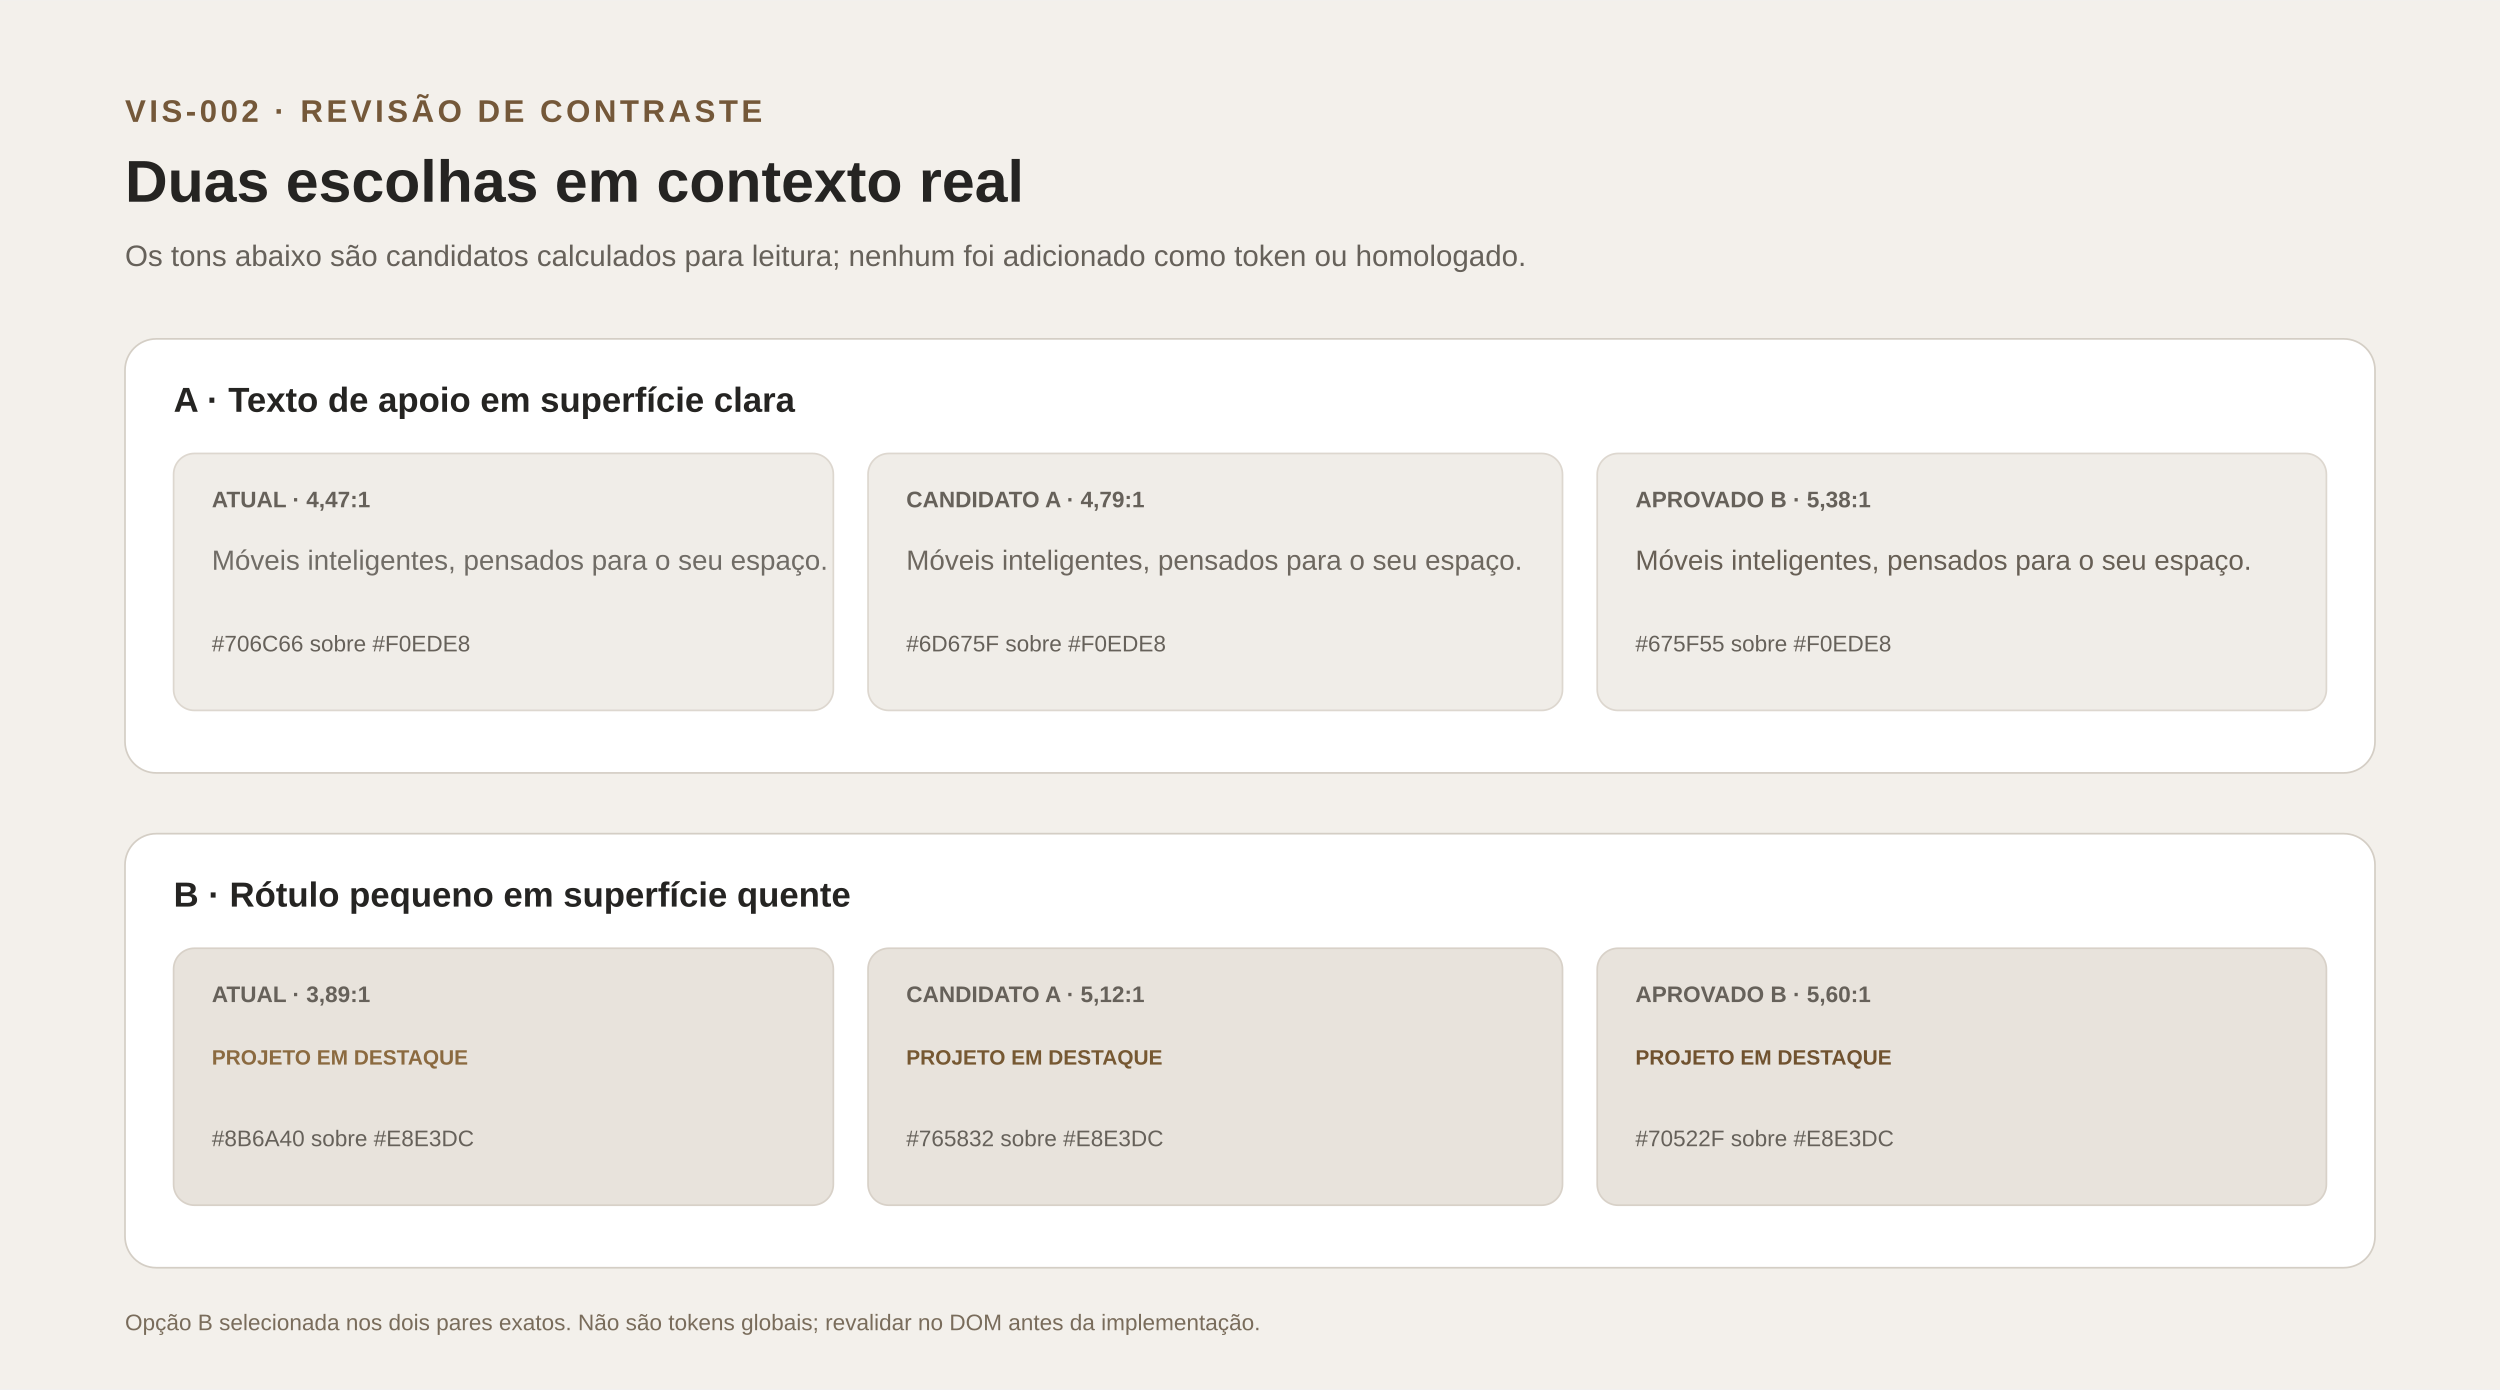
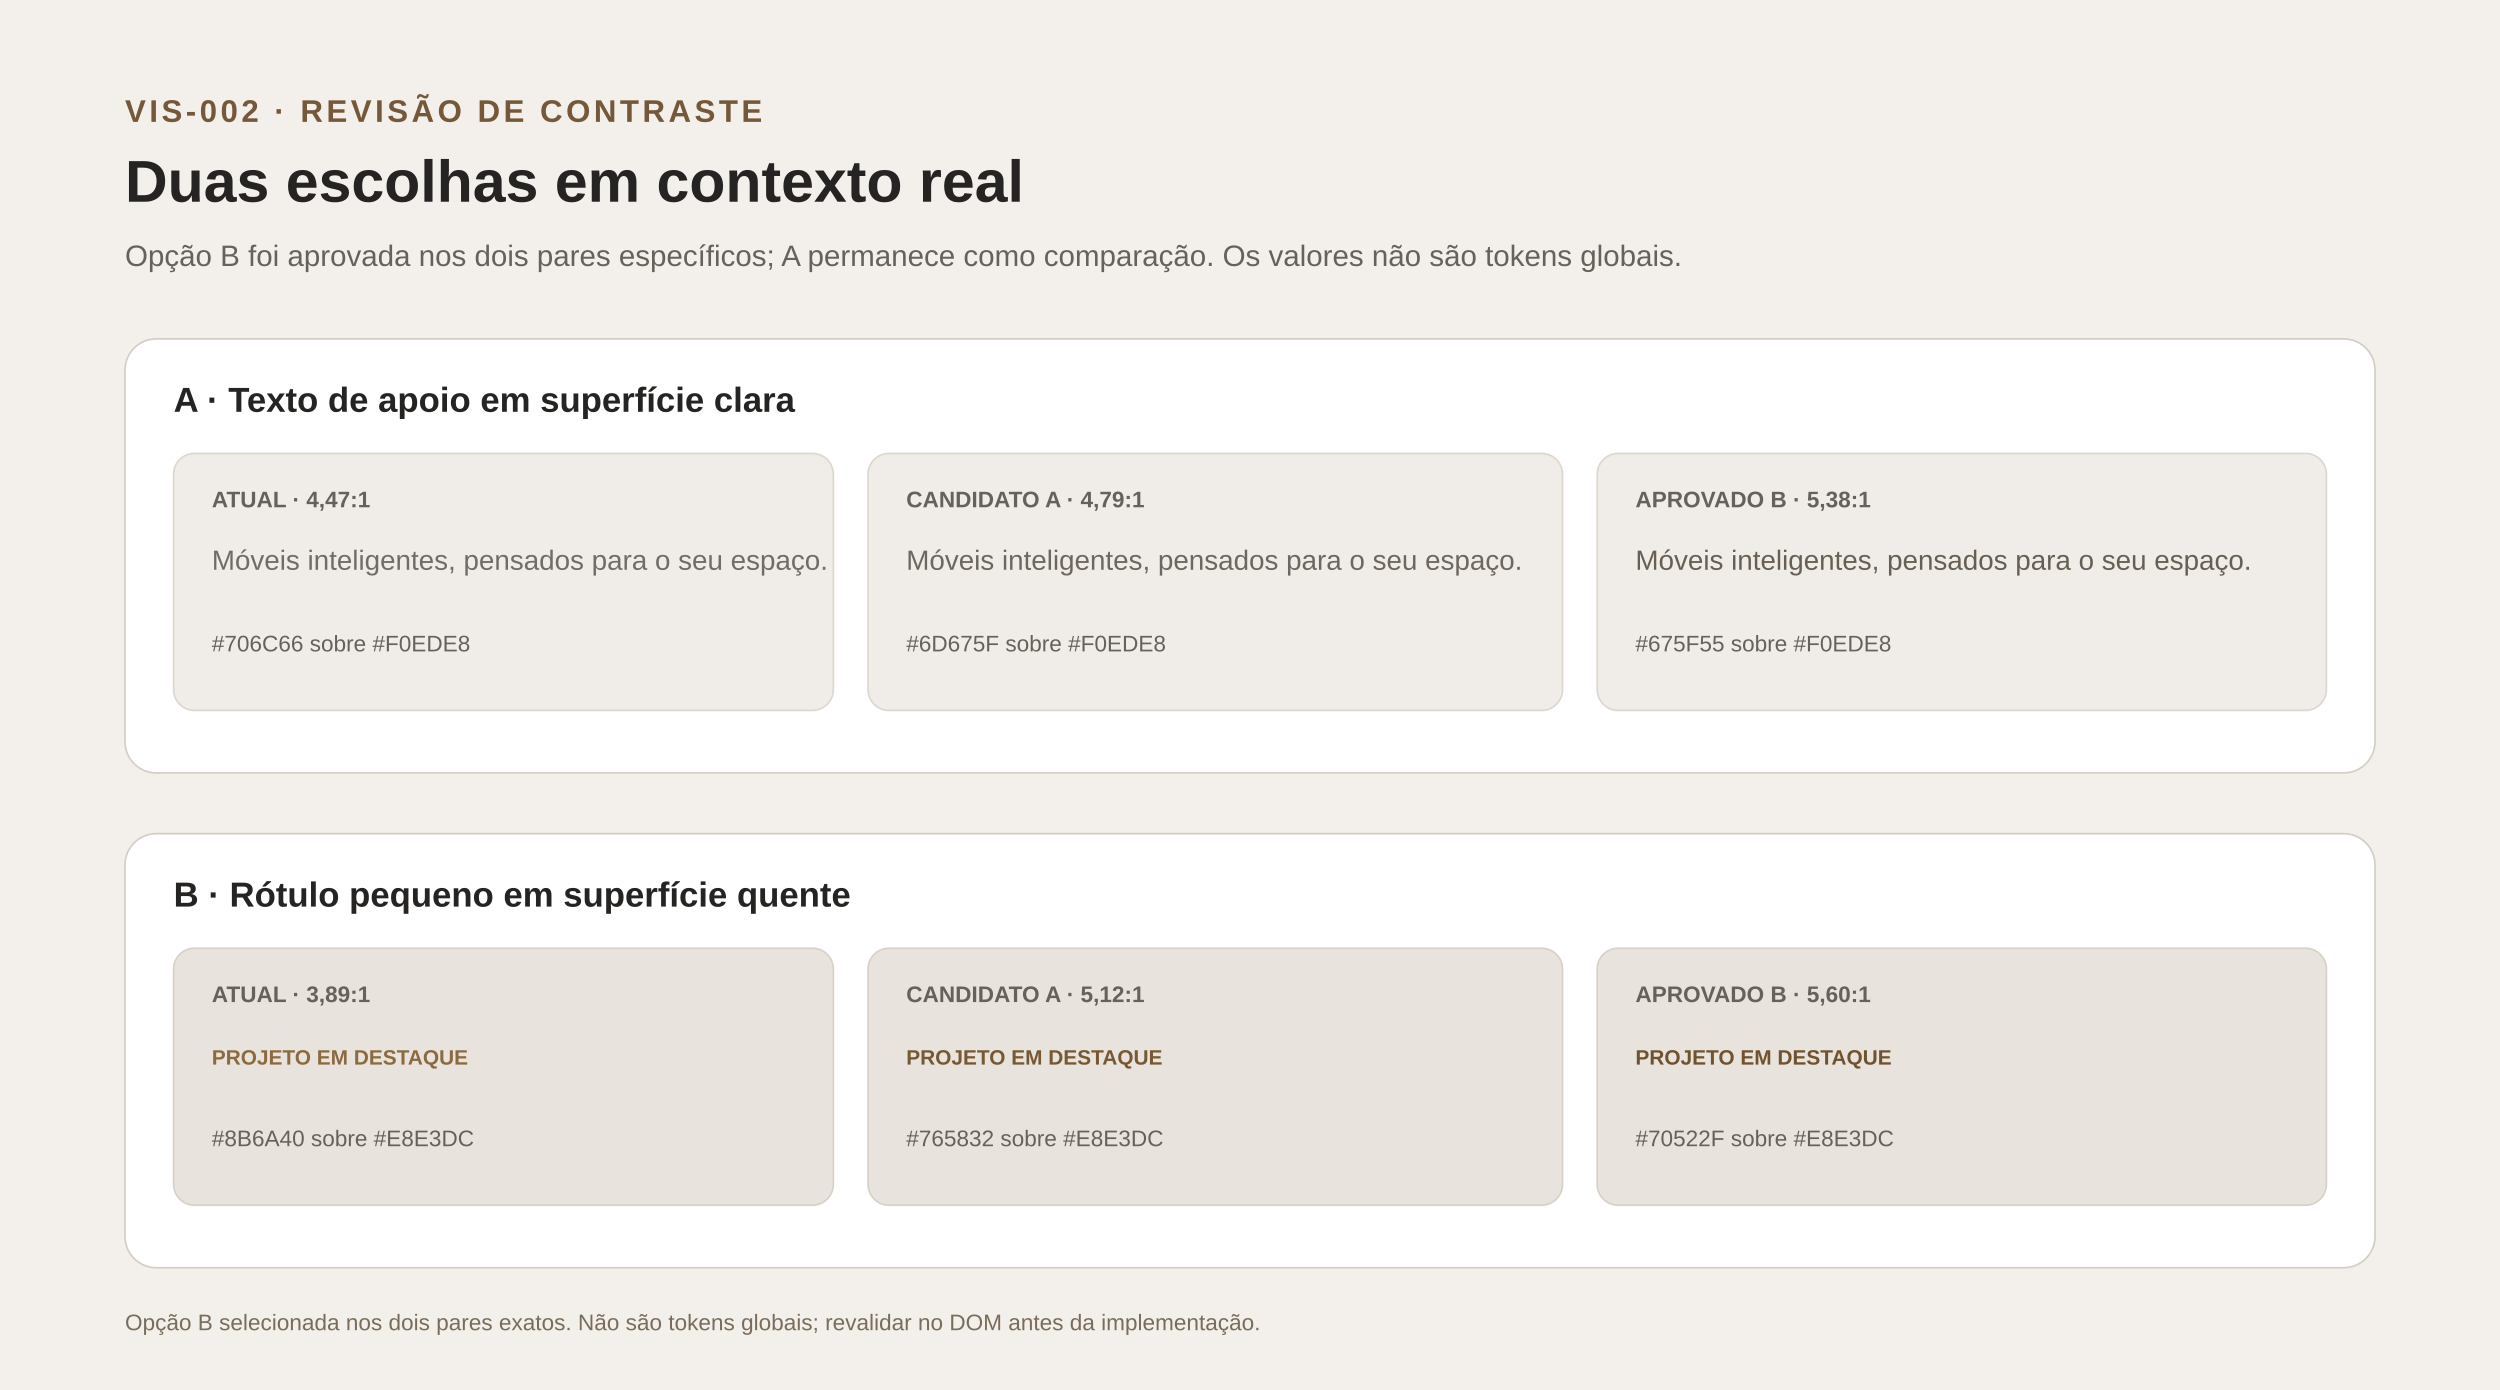
<svg xmlns="http://www.w3.org/2000/svg" width="1200" height="667" viewBox="0 0 1440 800">
  <rect width="1440" height="800" fill="#f3f0eb" />
  <text x="72" y="70" font-family="Arial,sans-serif" font-size="18" font-weight="700" fill="#745839" letter-spacing="2">VIS-002 · REVISÃO DE CONTRASTE</text>
  <text x="72" y="116" font-family="Arial,sans-serif" font-size="34" font-weight="700" fill="#252422">Duas escolhas em contexto real</text>
-   <text x="72" y="153" font-family="Arial,sans-serif" font-size="17" fill="#66615a">Os tons abaixo são candidatos calculados para leitura; nenhum foi adicionado como token ou homologado.</text>
+   <text x="72" y="153" font-family="Arial,sans-serif" font-size="17" fill="#66615a">Opção B foi aprovada nos dois pares específicos; A permanece como comparação. Os valores não são tokens globais.</text>
  <g transform="translate(72 195)">
    <rect width="1296" height="250" rx="18" fill="#fff" stroke="#d4cec5" />
    <text x="28" y="42" font-family="Arial,sans-serif" font-size="20" font-weight="700" fill="#252422">A · Texto de apoio em superfície clara</text>
    <rect x="28" y="66" width="380" height="148" rx="12" fill="#F0EDE8" stroke="#ddd7cf" />
    <text x="50" y="97" font-family="Arial,sans-serif" font-size="13" font-weight="700" fill="#66615a">ATUAL · 4,47:1</text>
    <text x="50" y="133" font-family="Arial,sans-serif" font-size="16" fill="#706C66">Móveis inteligentes, pensados para o seu espaço.</text>
    <text x="50" y="180" font-family="Arial,sans-serif" font-size="13" fill="#66615a">#706C66 sobre #F0EDE8</text>
    <rect x="428" y="66" width="400" height="148" rx="12" fill="#F0EDE8" stroke="#ddd7cf" />
    <text x="450" y="97" font-family="Arial,sans-serif" font-size="13" font-weight="700" fill="#66615a">CANDIDATO A · 4,79:1</text>
    <text x="450" y="133" font-family="Arial,sans-serif" font-size="16" fill="#6D675F">Móveis inteligentes, pensados para o seu espaço.</text>
    <text x="450" y="180" font-family="Arial,sans-serif" font-size="13" fill="#66615a">#6D675F sobre #F0EDE8</text>
    <rect x="848" y="66" width="420" height="148" rx="12" fill="#F0EDE8" stroke="#ddd7cf" />
    <text x="870" y="97" font-family="Arial,sans-serif" font-size="13" font-weight="700" fill="#66615a">APROVADO B · 5,38:1</text>
    <text x="870" y="133" font-family="Arial,sans-serif" font-size="16" fill="#675F55">Móveis inteligentes, pensados para o seu espaço.</text>
    <text x="870" y="180" font-family="Arial,sans-serif" font-size="13" fill="#66615a">#675F55 sobre #F0EDE8</text>
  </g>
  <g transform="translate(72 480)">
    <rect width="1296" height="250" rx="18" fill="#fff" stroke="#d4cec5" />
    <text x="28" y="42" font-family="Arial,sans-serif" font-size="20" font-weight="700" fill="#252422">B · Rótulo pequeno em superfície quente</text>
    <rect x="28" y="66" width="380" height="148" rx="12" fill="#E8E3DC" stroke="#d8d1c8" />
    <text x="50" y="97" font-family="Arial,sans-serif" font-size="13" font-weight="700" fill="#66615a">ATUAL · 3,89:1</text>
    <text x="50" y="133" font-family="Arial,sans-serif" font-size="12" font-weight="700" fill="#8B6A40">PROJETO EM DESTAQUE</text>
    <text x="50" y="180" font-family="Arial,sans-serif" font-size="13" fill="#66615a">#8B6A40 sobre #E8E3DC</text>
    <rect x="428" y="66" width="400" height="148" rx="12" fill="#E8E3DC" stroke="#d8d1c8" />
    <text x="450" y="97" font-family="Arial,sans-serif" font-size="13" font-weight="700" fill="#66615a">CANDIDATO A · 5,12:1</text>
    <text x="450" y="133" font-family="Arial,sans-serif" font-size="12" font-weight="700" fill="#765832">PROJETO EM DESTAQUE</text>
    <text x="450" y="180" font-family="Arial,sans-serif" font-size="13" fill="#66615a">#765832 sobre #E8E3DC</text>
    <rect x="848" y="66" width="420" height="148" rx="12" fill="#E8E3DC" stroke="#d8d1c8" />
    <text x="870" y="97" font-family="Arial,sans-serif" font-size="13" font-weight="700" fill="#66615a">APROVADO B · 5,60:1</text>
    <text x="870" y="133" font-family="Arial,sans-serif" font-size="12" font-weight="700" fill="#70522F">PROJETO EM DESTAQUE</text>
    <text x="870" y="180" font-family="Arial,sans-serif" font-size="13" fill="#66615a">#70522F sobre #E8E3DC</text>
  </g>
  <text x="72" y="766" font-family="Arial,sans-serif" font-size="13" fill="#796c5b">Opção B selecionada nos dois pares exatos. Não são tokens globais; revalidar no DOM antes da implementação.</text>
</svg>
